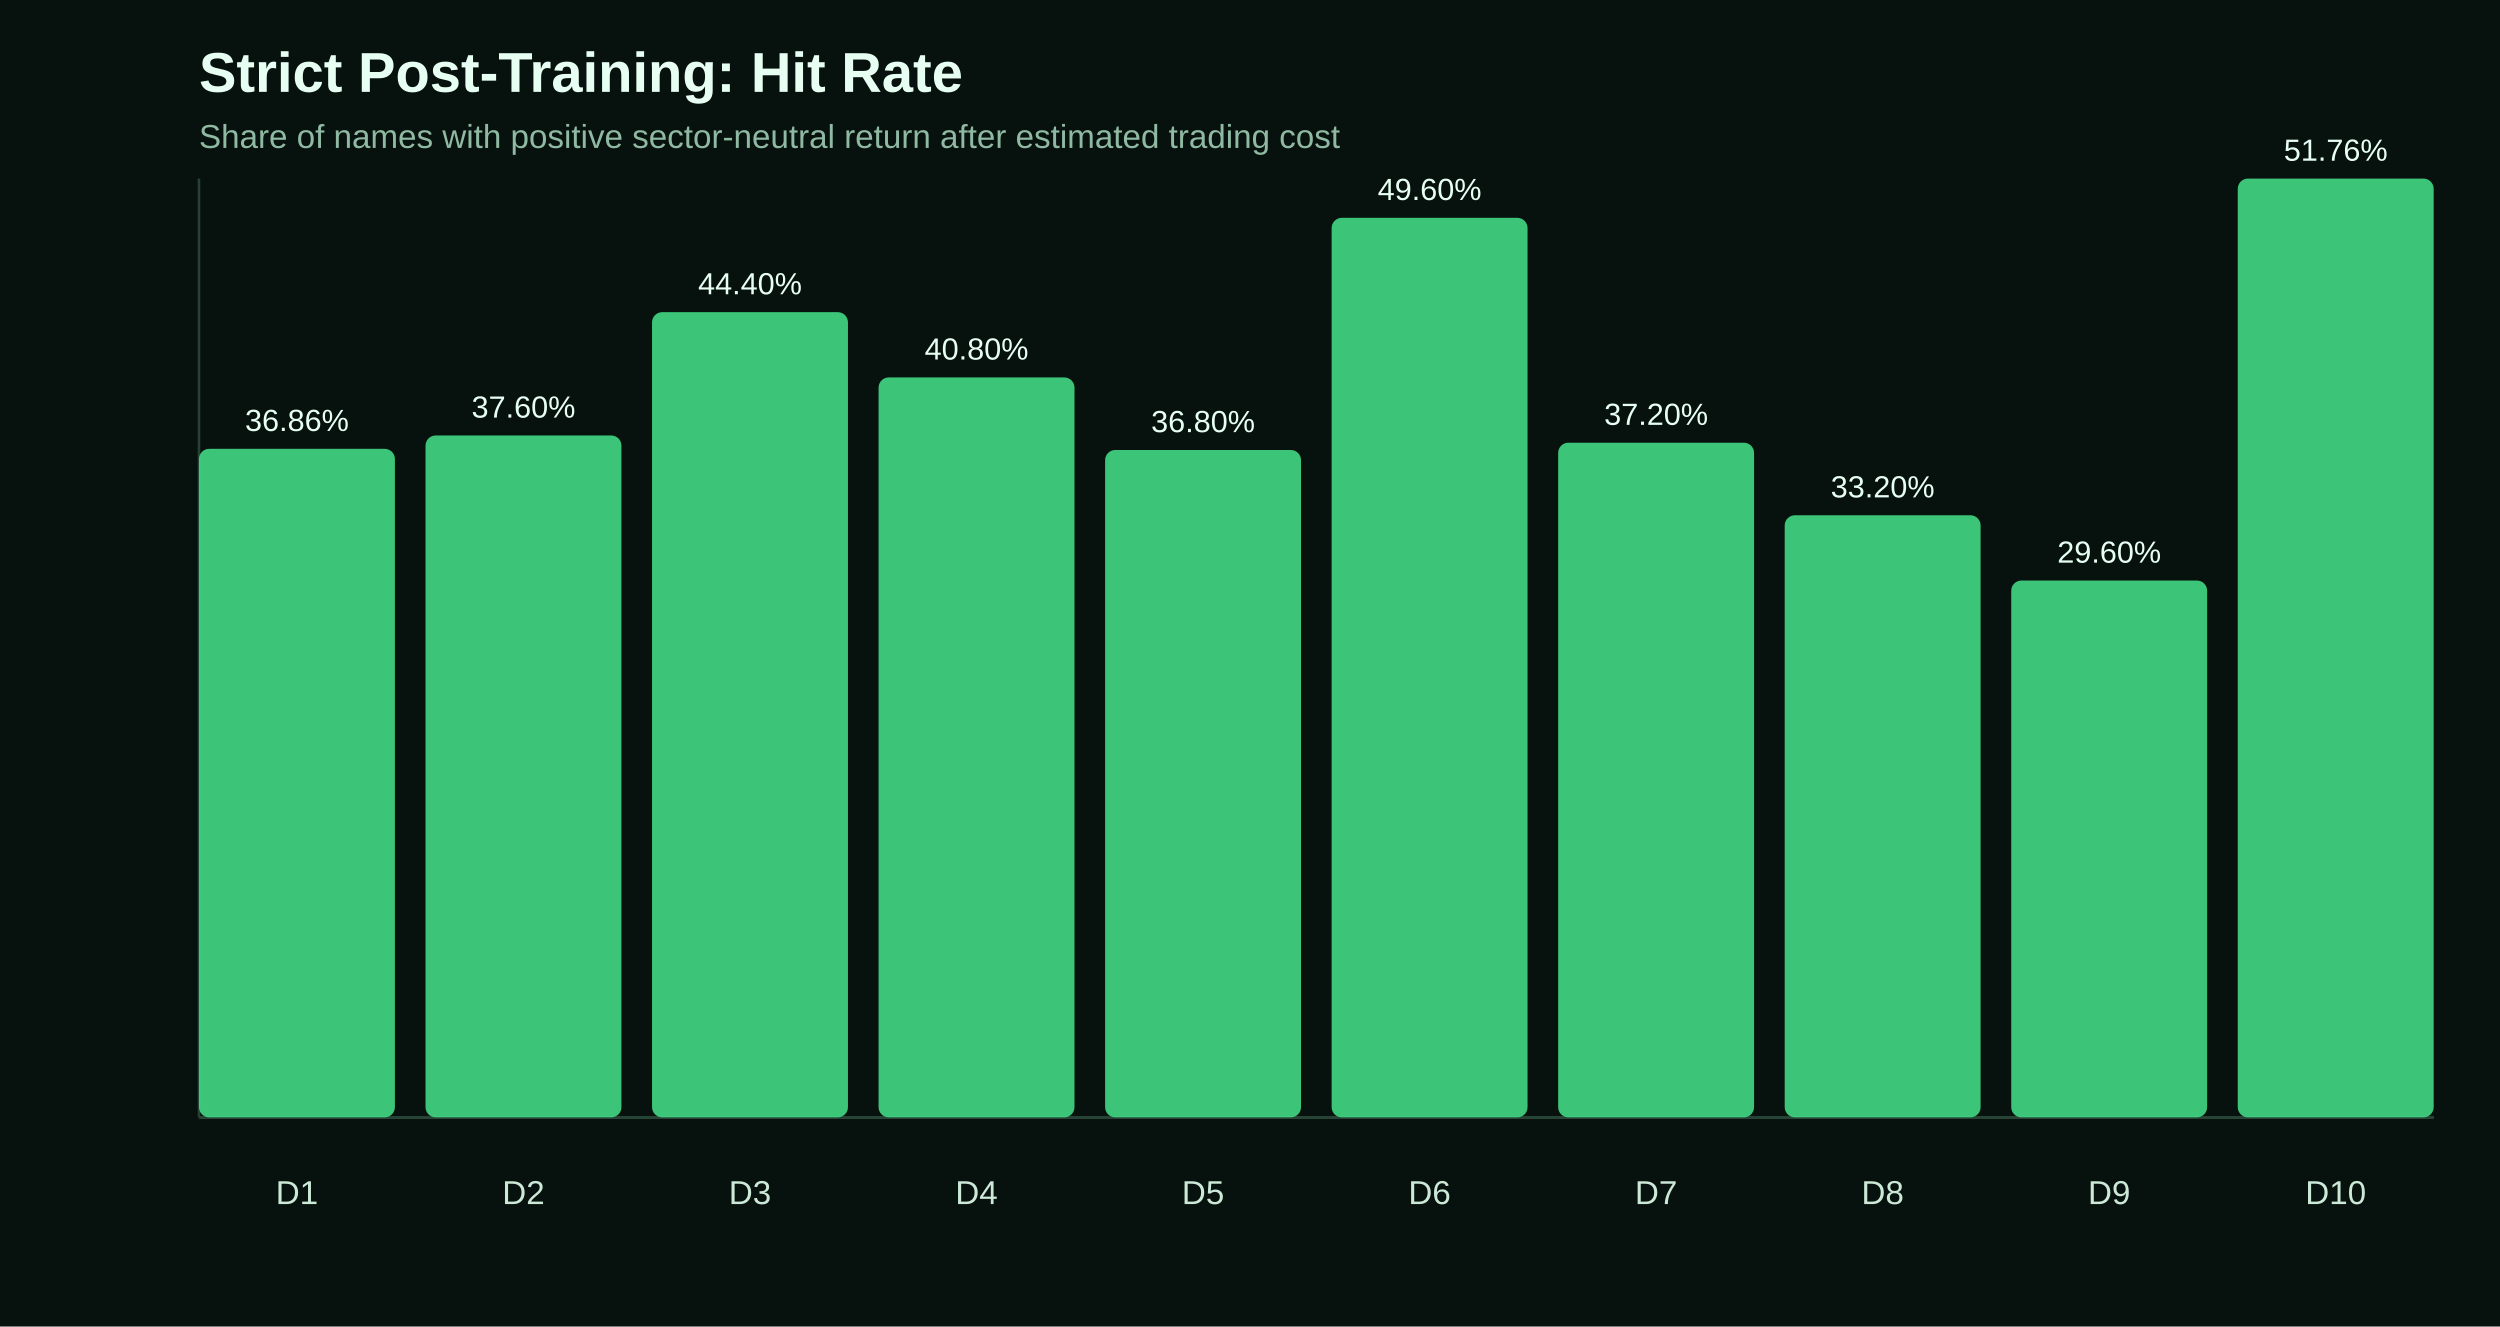
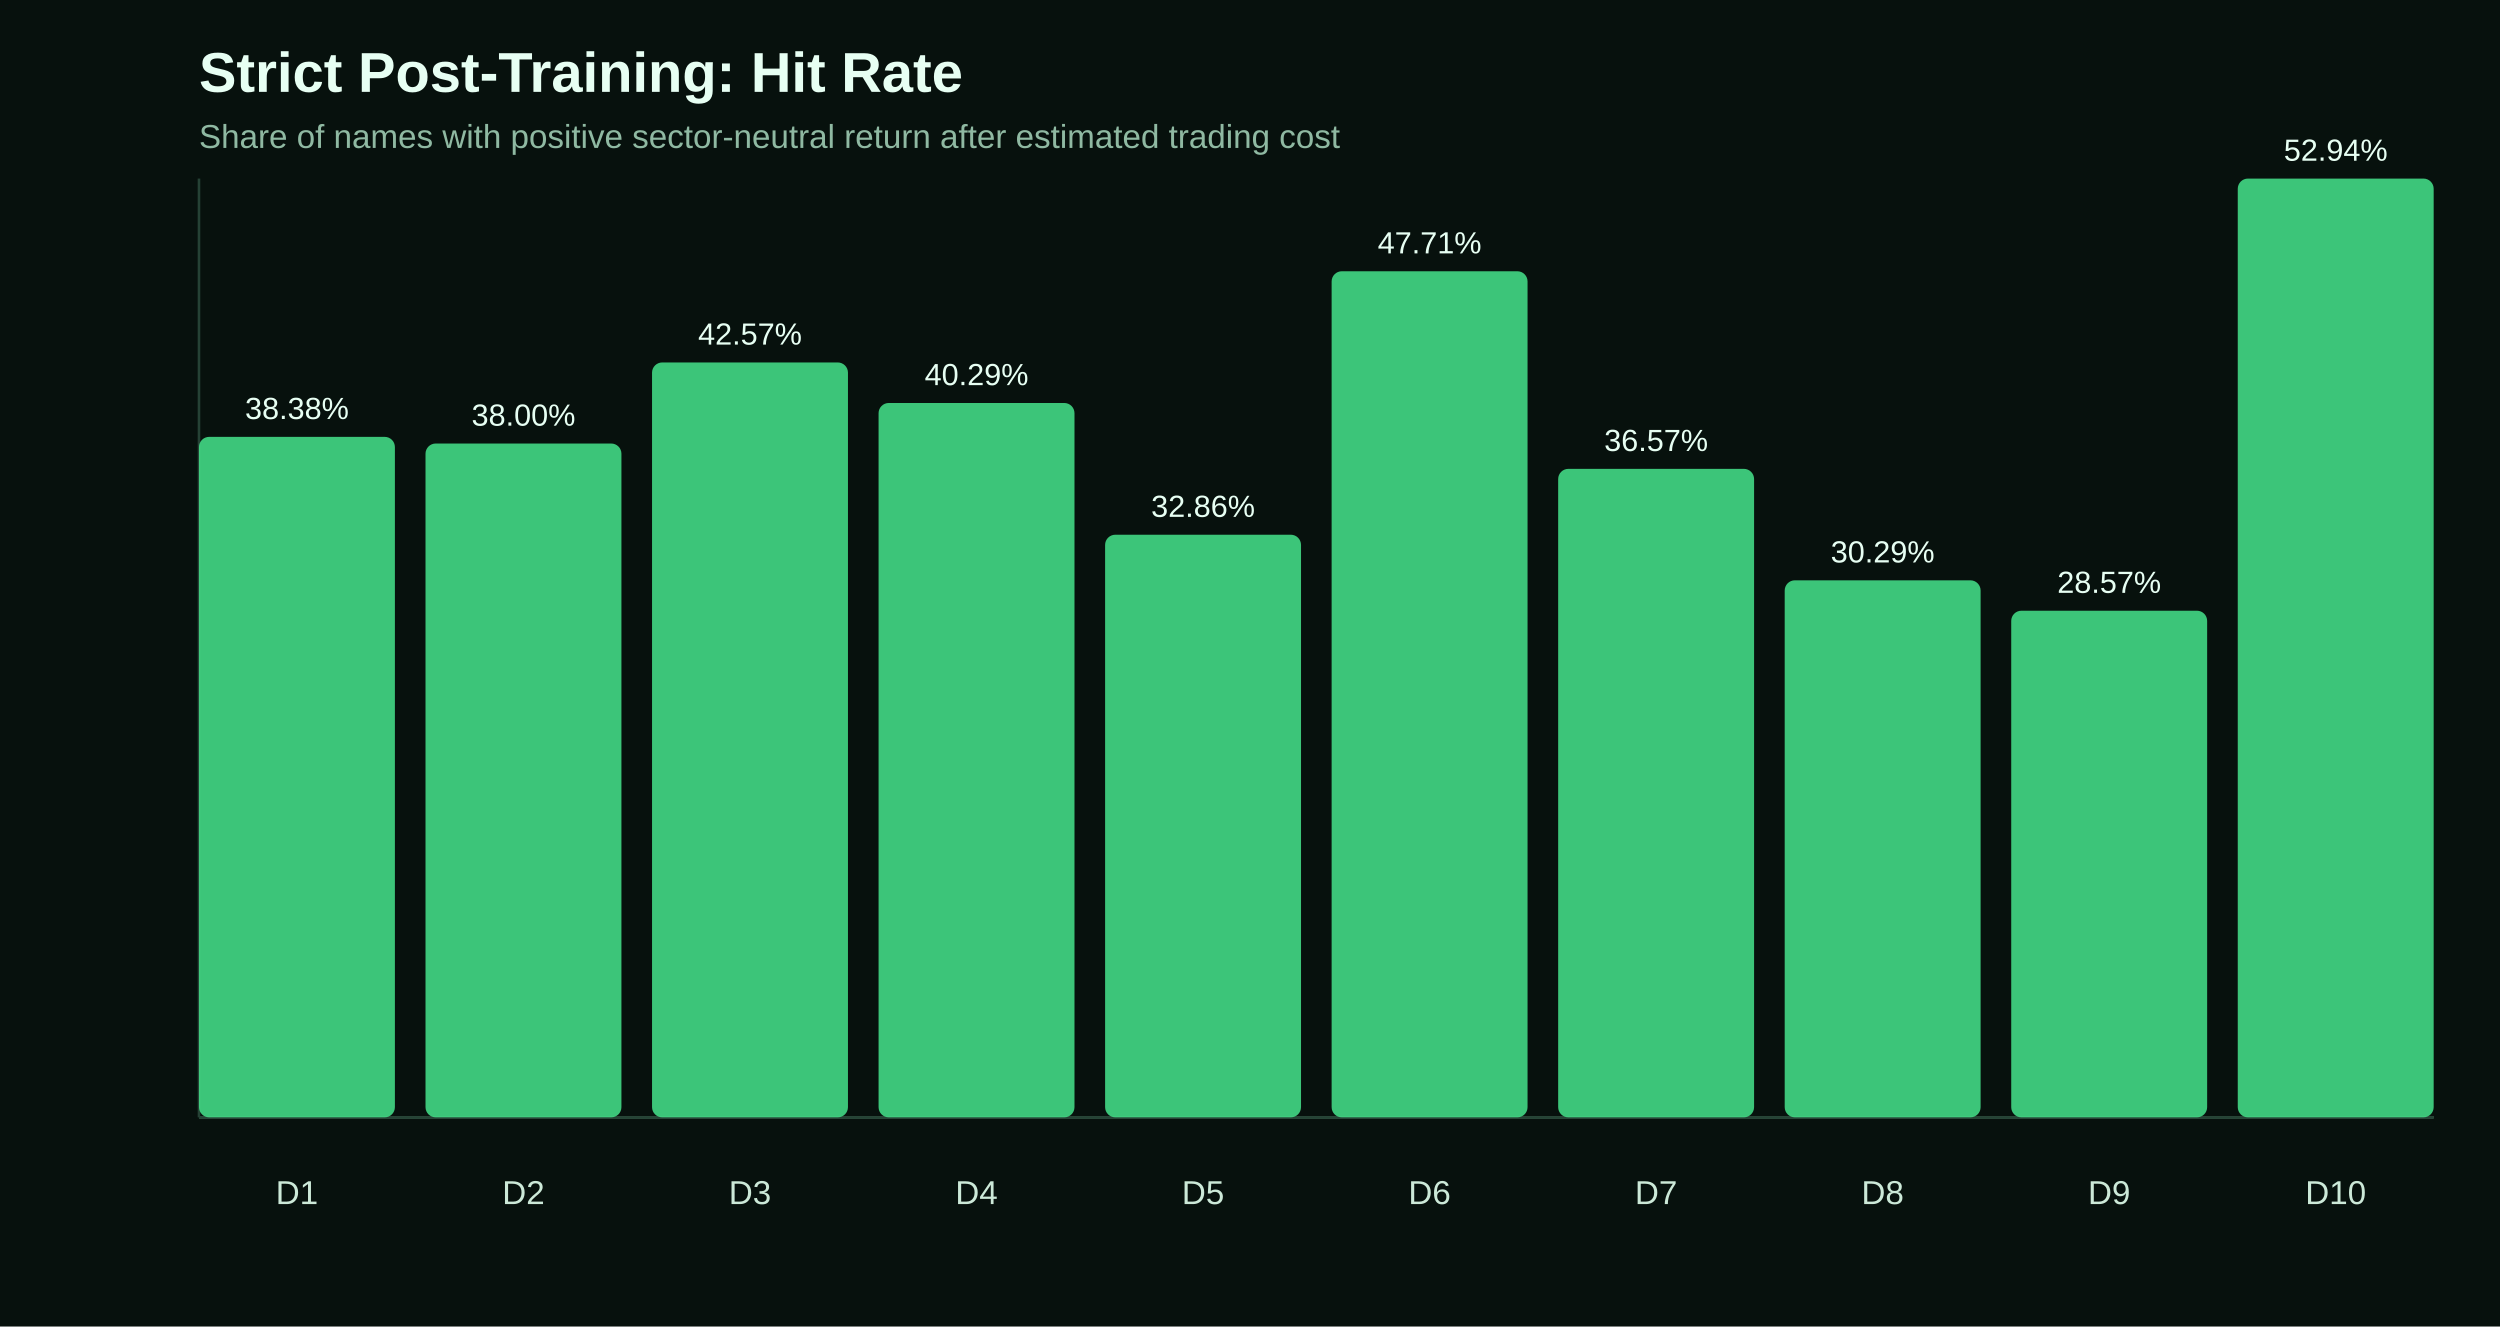
<svg xmlns="http://www.w3.org/2000/svg" width="980" height="520" viewBox="0 0 980 520">
  <rect width="100%" height="100%" fill="#07110d" />
  <text x="78" y="36" fill="#e7fff3" font-family="Arial, sans-serif" font-size="22" font-weight="700">Strict Post-Training: Hit Rate</text>
  <text x="78" y="58" fill="#8fb9a2" font-family="Arial, sans-serif" font-size="13">Share of names with positive sector-neutral return after estimated trading cost</text>
  <line x1="78" y1="438.00" x2="954" y2="438.00" stroke="#6fbf90" stroke-opacity="0.55" stroke-width="1" />
  <line x1="78" y1="70" x2="78" y2="438" stroke="#254235" />
  <line x1="78" y1="438" x2="954" y2="438" stroke="#254235" />
-   <rect x="78.00" y="175.94" width="76.80" height="262.06" rx="4" fill="#45e38a" fill-opacity="0.86" />
+   <rect x="78.00" y="171.25" width="76.80" height="266.75" rx="4" fill="#45e38a" fill-opacity="0.86" />
  <text x="116.40" y="472" text-anchor="middle" fill="#cce9d8" font-family="Arial, sans-serif" font-size="13">D1</text>
-   <text x="116.40" y="168.94" text-anchor="middle" fill="#e7fff3" font-family="Arial, sans-serif" font-size="12">36.86%</text>
-   <rect x="166.80" y="170.70" width="76.80" height="267.30" rx="4" fill="#45e38a" fill-opacity="0.86" />
+   <text x="116.40" y="164.25" text-anchor="middle" fill="#e7fff3" font-family="Arial, sans-serif" font-size="12">38.38%</text>
+   <rect x="166.80" y="173.86" width="76.80" height="264.14" rx="4" fill="#45e38a" fill-opacity="0.86" />
  <text x="205.20" y="472" text-anchor="middle" fill="#cce9d8" font-family="Arial, sans-serif" font-size="13">D2</text>
-   <text x="205.20" y="163.70" text-anchor="middle" fill="#e7fff3" font-family="Arial, sans-serif" font-size="12">37.60%</text>
-   <rect x="255.60" y="122.36" width="76.80" height="315.64" rx="4" fill="#45e38a" fill-opacity="0.86" />
+   <text x="205.20" y="166.86" text-anchor="middle" fill="#e7fff3" font-family="Arial, sans-serif" font-size="12">38.00%</text>
+   <rect x="255.60" y="142.08" width="76.80" height="295.92" rx="4" fill="#45e38a" fill-opacity="0.86" />
  <text x="294.00" y="472" text-anchor="middle" fill="#cce9d8" font-family="Arial, sans-serif" font-size="13">D3</text>
-   <text x="294.00" y="115.36" text-anchor="middle" fill="#e7fff3" font-family="Arial, sans-serif" font-size="12">44.40%</text>
-   <rect x="344.40" y="147.95" width="76.80" height="290.05" rx="4" fill="#45e38a" fill-opacity="0.86" />
+   <text x="294.00" y="135.08" text-anchor="middle" fill="#e7fff3" font-family="Arial, sans-serif" font-size="12">42.57%</text>
+   <rect x="344.40" y="157.97" width="76.80" height="280.03" rx="4" fill="#45e38a" fill-opacity="0.86" />
  <text x="382.80" y="472" text-anchor="middle" fill="#cce9d8" font-family="Arial, sans-serif" font-size="13">D4</text>
-   <text x="382.80" y="140.95" text-anchor="middle" fill="#e7fff3" font-family="Arial, sans-serif" font-size="12">40.80%</text>
-   <rect x="433.20" y="176.39" width="76.80" height="261.61" rx="4" fill="#45e38a" fill-opacity="0.86" />
+   <text x="382.80" y="150.97" text-anchor="middle" fill="#e7fff3" font-family="Arial, sans-serif" font-size="12">40.29%</text>
+   <rect x="433.20" y="209.61" width="76.80" height="228.39" rx="4" fill="#45e38a" fill-opacity="0.86" />
  <text x="471.60" y="472" text-anchor="middle" fill="#cce9d8" font-family="Arial, sans-serif" font-size="13">D5</text>
-   <text x="471.60" y="169.39" text-anchor="middle" fill="#e7fff3" font-family="Arial, sans-serif" font-size="12">36.80%</text>
-   <rect x="522.00" y="85.39" width="76.80" height="352.61" rx="4" fill="#45e38a" fill-opacity="0.86" />
+   <text x="471.60" y="202.61" text-anchor="middle" fill="#e7fff3" font-family="Arial, sans-serif" font-size="12">32.86%</text>
+   <rect x="522.00" y="106.33" width="76.80" height="331.67" rx="4" fill="#45e38a" fill-opacity="0.86" />
  <text x="560.40" y="472" text-anchor="middle" fill="#cce9d8" font-family="Arial, sans-serif" font-size="13">D6</text>
-   <text x="560.40" y="78.39" text-anchor="middle" fill="#e7fff3" font-family="Arial, sans-serif" font-size="12">49.60%</text>
-   <rect x="610.80" y="173.54" width="76.80" height="264.46" rx="4" fill="#45e38a" fill-opacity="0.86" />
+   <text x="560.40" y="99.33" text-anchor="middle" fill="#e7fff3" font-family="Arial, sans-serif" font-size="12">47.71%</text>
+   <rect x="610.80" y="183.79" width="76.80" height="254.21" rx="4" fill="#45e38a" fill-opacity="0.86" />
  <text x="649.20" y="472" text-anchor="middle" fill="#cce9d8" font-family="Arial, sans-serif" font-size="13">D7</text>
-   <text x="649.20" y="166.54" text-anchor="middle" fill="#e7fff3" font-family="Arial, sans-serif" font-size="12">37.20%</text>
-   <rect x="699.60" y="201.98" width="76.80" height="236.02" rx="4" fill="#45e38a" fill-opacity="0.86" />
+   <text x="649.20" y="176.79" text-anchor="middle" fill="#e7fff3" font-family="Arial, sans-serif" font-size="12">36.57%</text>
+   <rect x="699.60" y="227.48" width="76.80" height="210.52" rx="4" fill="#45e38a" fill-opacity="0.86" />
  <text x="738.00" y="472" text-anchor="middle" fill="#cce9d8" font-family="Arial, sans-serif" font-size="13">D8</text>
-   <text x="738.00" y="194.98" text-anchor="middle" fill="#e7fff3" font-family="Arial, sans-serif" font-size="12">33.20%</text>
-   <rect x="788.40" y="227.57" width="76.80" height="210.43" rx="4" fill="#45e38a" fill-opacity="0.86" />
+   <text x="738.00" y="220.48" text-anchor="middle" fill="#e7fff3" font-family="Arial, sans-serif" font-size="12">30.29%</text>
+   <rect x="788.40" y="239.40" width="76.80" height="198.60" rx="4" fill="#45e38a" fill-opacity="0.86" />
  <text x="826.80" y="472" text-anchor="middle" fill="#cce9d8" font-family="Arial, sans-serif" font-size="13">D9</text>
-   <text x="826.80" y="220.57" text-anchor="middle" fill="#e7fff3" font-family="Arial, sans-serif" font-size="12">29.60%</text>
+   <text x="826.80" y="232.40" text-anchor="middle" fill="#e7fff3" font-family="Arial, sans-serif" font-size="12">28.57%</text>
  <rect x="877.20" y="70.00" width="76.80" height="368.00" rx="4" fill="#45e38a" fill-opacity="0.86" />
  <text x="915.60" y="472" text-anchor="middle" fill="#cce9d8" font-family="Arial, sans-serif" font-size="13">D10</text>
-   <text x="915.60" y="63.00" text-anchor="middle" fill="#e7fff3" font-family="Arial, sans-serif" font-size="12">51.76%</text>
+   <text x="915.60" y="63.00" text-anchor="middle" fill="#e7fff3" font-family="Arial, sans-serif" font-size="12">52.94%</text>
</svg>
